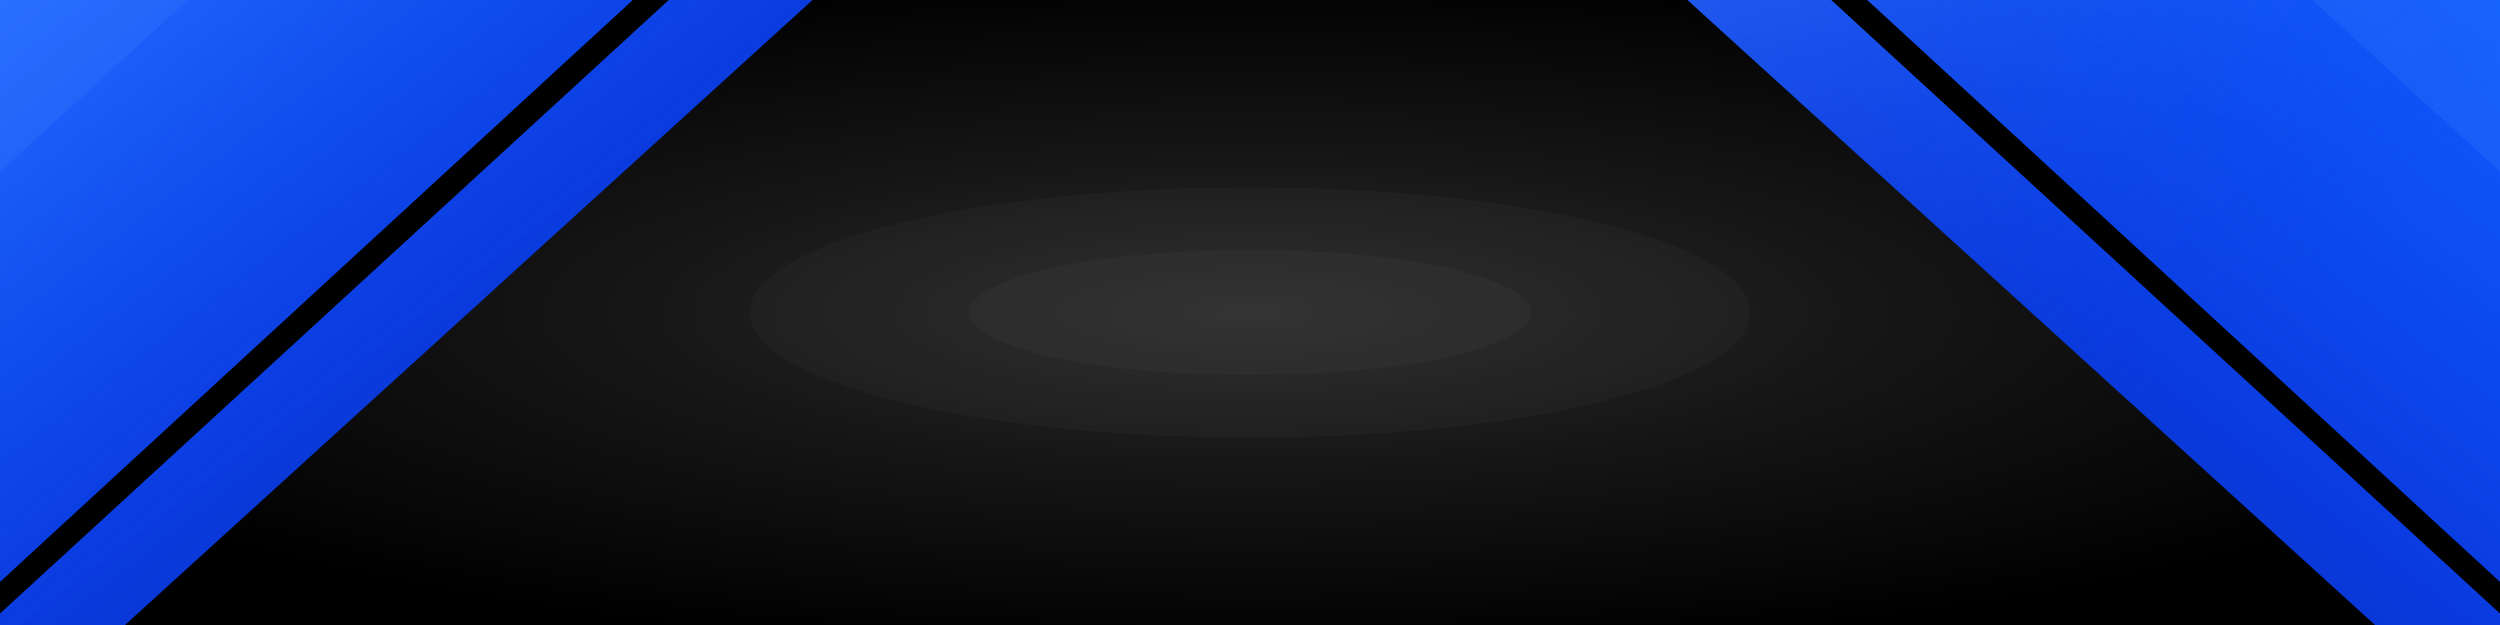
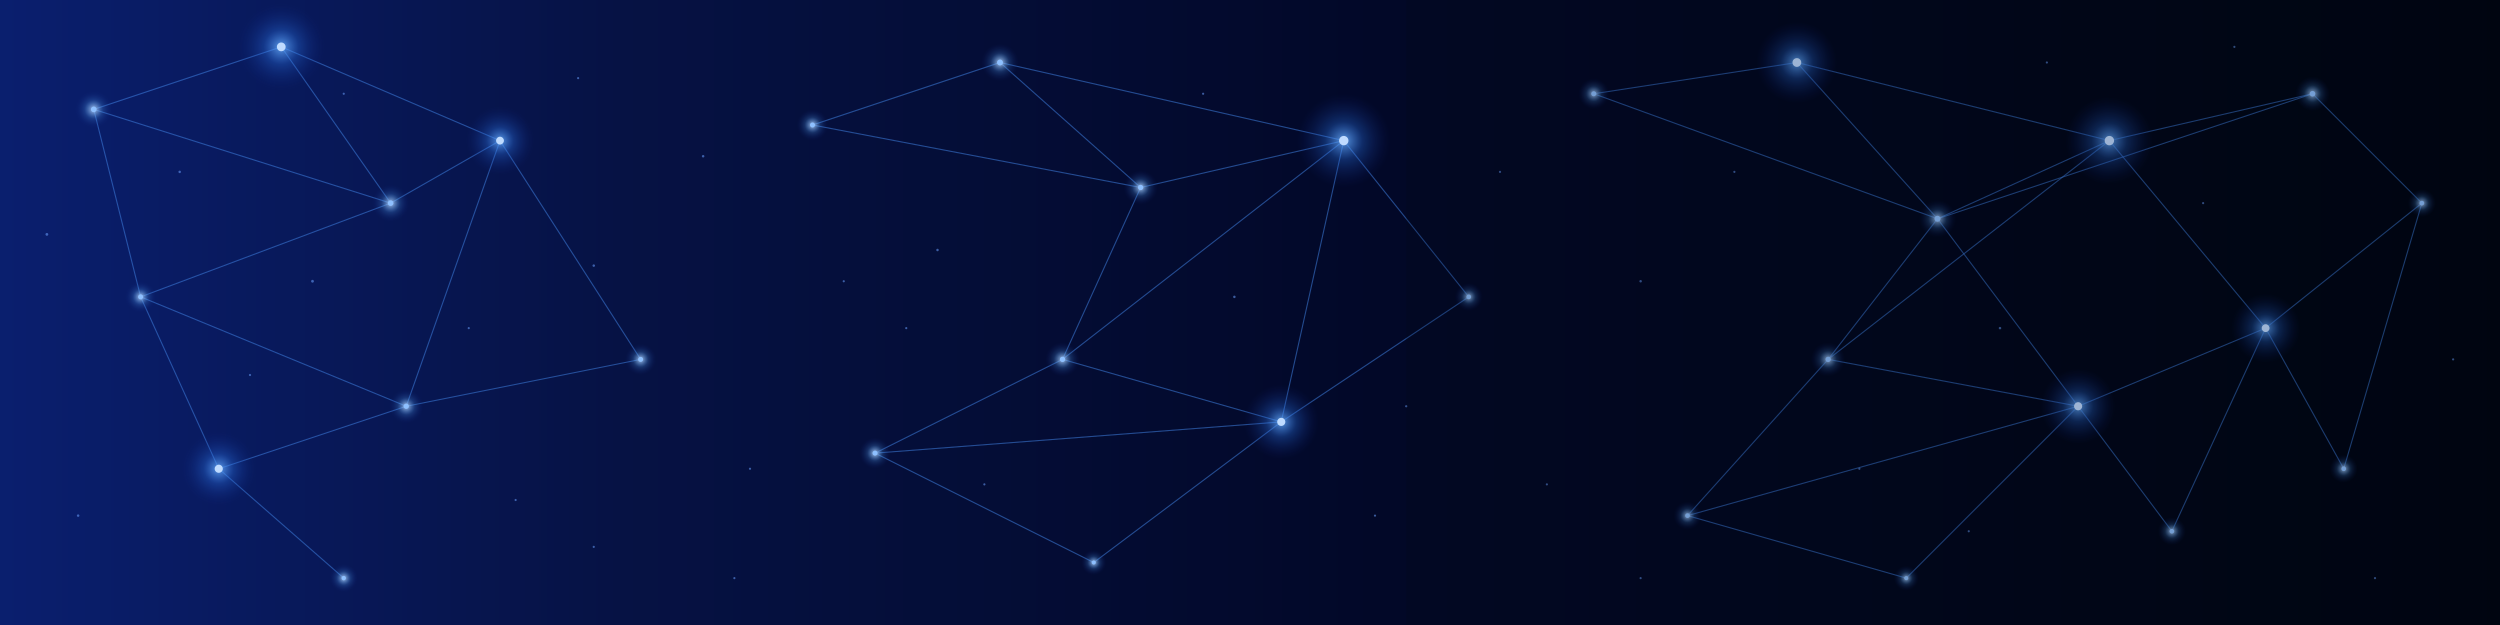
<svg xmlns="http://www.w3.org/2000/svg" viewBox="0 0 1600 400" preserveAspectRatio="xMidYMid slice">
  <defs>
-     <radialGradient id="coreGlow" cx="50%" cy="50%" r="55%">
-       <stop offset="0%" stop-color="#2E2E2E" />
-       <stop offset="45%" stop-color="#161616" />
-       <stop offset="100%" stop-color="#000000" />
+     <linearGradient id="nightBg" x1="0%" y1="0%" x2="100%" y2="0%">
+       <stop offset="0%" stop-color="#0A1F6F" />
+       <stop offset="25%" stop-color="#061244" />
+       <stop offset="55%" stop-color="#020828" />
+       <stop offset="100%" stop-color="#000510" />
+     </linearGradient>
+     <radialGradient id="nodeGlow" cx="50%" cy="50%" r="50%">
+       <stop offset="0%" stop-color="#6AB0FF" stop-opacity="0.85" />
+       <stop offset="40%" stop-color="#2A70E0" stop-opacity="0.35" />
+       <stop offset="100%" stop-color="#0A2280" stop-opacity="0" />
    </radialGradient>
-     <linearGradient id="blueBandLeft" x1="0%" y1="0%" x2="100%" y2="100%">
-       <stop offset="0%" stop-color="#0F5CFF" />
-       <stop offset="50%" stop-color="#0A3BE0" />
-       <stop offset="100%" stop-color="#0725A8" />
-     </linearGradient>
-     <linearGradient id="blueBandRight" x1="100%" y1="0%" x2="0%" y2="100%">
-       <stop offset="0%" stop-color="#0F5CFF" />
-       <stop offset="50%" stop-color="#0A3BE0" />
-       <stop offset="100%" stop-color="#0725A8" />
-     </linearGradient>
-     <linearGradient id="blueShine" x1="0%" y1="0%" x2="100%" y2="100%">
-       <stop offset="0%" stop-color="#3A7BFF" stop-opacity="0.45" />
-       <stop offset="60%" stop-color="#0A3BE0" stop-opacity="0" />
-     </linearGradient>
+     <radialGradient id="starGlow" cx="50%" cy="50%" r="50%">
+       <stop offset="0%" stop-color="#BFDBFF" stop-opacity="0.9" />
+       <stop offset="50%" stop-color="#4A90E2" stop-opacity="0.25" />
+       <stop offset="100%" stop-color="#0A2280" stop-opacity="0" />
+     </radialGradient>
  </defs>
-   <rect width="1600" height="400" fill="url(#coreGlow)" />
-   <polygon points="0,0 520,0 80,400 0,400" fill="url(#blueBandLeft)" />
-   <polygon points="0,0 520,0 80,400 0,400" fill="url(#blueShine)" />
-   <polygon points="405,0 428,0 -8,400 -30,400" fill="#000000" />
-   <polygon points="0,0 120,0 0,110" fill="#4A8BFF" opacity="0.18" />
-   <polygon points="1080,0 1600,0 1600,400 1520,400" fill="url(#blueBandRight)" />
-   <polygon points="1080,0 1600,0 1600,400 1520,400" fill="url(#blueShine)" />
-   <polygon points="1172,0 1195,0 1630,400 1608,400" fill="#000000" />
-   <polygon points="1480,0 1600,0 1600,110" fill="#4A8BFF" opacity="0.18" />
-   <ellipse cx="800" cy="200" rx="320" ry="80" fill="#3A3A3A" opacity="0.18" />
-   <ellipse cx="800" cy="200" rx="180" ry="40" fill="#4A4A4A" opacity="0.14" />
+   <rect width="1600" height="400" fill="url(#nightBg)" />
+   <g stroke="#3E7FE0" stroke-width="0.7" stroke-opacity="0.55" fill="none">
+     <line x1="60" y1="70" x2="180" y2="30" />
+     <line x1="180" y1="30" x2="250" y2="130" />
+     <line x1="250" y1="130" x2="60" y2="70" />
+     <line x1="180" y1="30" x2="320" y2="90" />
+     <line x1="320" y1="90" x2="250" y2="130" />
+     <line x1="60" y1="70" x2="90" y2="190" />
+     <line x1="90" y1="190" x2="250" y2="130" />
+     <line x1="90" y1="190" x2="140" y2="300" />
+     <line x1="140" y1="300" x2="260" y2="260" />
+     <line x1="260" y1="260" x2="90" y2="190" />
+     <line x1="260" y1="260" x2="320" y2="90" />
+     <line x1="260" y1="260" x2="410" y2="230" />
+     <line x1="410" y1="230" x2="320" y2="90" />
+     <line x1="140" y1="300" x2="220" y2="370" />
+     <line x1="520" y1="80" x2="640" y2="40" />
+     <line x1="640" y1="40" x2="730" y2="120" />
+     <line x1="730" y1="120" x2="520" y2="80" />
+     <line x1="640" y1="40" x2="860" y2="90" />
+     <line x1="860" y1="90" x2="730" y2="120" />
+     <line x1="730" y1="120" x2="680" y2="230" />
+     <line x1="680" y1="230" x2="860" y2="90" />
+     <line x1="680" y1="230" x2="820" y2="270" />
+     <line x1="820" y1="270" x2="860" y2="90" />
+     <line x1="820" y1="270" x2="940" y2="190" />
+     <line x1="940" y1="190" x2="860" y2="90" />
+     <line x1="680" y1="230" x2="560" y2="290" />
+     <line x1="560" y1="290" x2="820" y2="270" />
+     <line x1="820" y1="270" x2="700" y2="360" />
+     <line x1="700" y1="360" x2="560" y2="290" />
+     <line x1="1020" y1="60" x2="1150" y2="40" />
+     <line x1="1150" y1="40" x2="1240" y2="140" />
+     <line x1="1240" y1="140" x2="1020" y2="60" />
+     <line x1="1150" y1="40" x2="1350" y2="90" />
+     <line x1="1350" y1="90" x2="1240" y2="140" />
+     <line x1="1350" y1="90" x2="1480" y2="60" />
+     <line x1="1480" y1="60" x2="1240" y2="140" />
+     <line x1="1240" y1="140" x2="1170" y2="230" />
+     <line x1="1170" y1="230" x2="1350" y2="90" />
+     <line x1="1170" y1="230" x2="1330" y2="260" />
+     <line x1="1330" y1="260" x2="1240" y2="140" />
+     <line x1="1330" y1="260" x2="1450" y2="210" />
+     <line x1="1450" y1="210" x2="1350" y2="90" />
+     <line x1="1450" y1="210" x2="1550" y2="130" />
+     <line x1="1550" y1="130" x2="1480" y2="60" />
+     <line x1="1170" y1="230" x2="1080" y2="330" />
+     <line x1="1080" y1="330" x2="1330" y2="260" />
+     <line x1="1330" y1="260" x2="1220" y2="370" />
+     <line x1="1220" y1="370" x2="1080" y2="330" />
+     <line x1="1450" y1="210" x2="1390" y2="340" />
+     <line x1="1390" y1="340" x2="1330" y2="260" />
+     <line x1="1550" y1="130" x2="1500" y2="300" />
+     <line x1="1500" y1="300" x2="1450" y2="210" />
+   </g>
+   <circle cx="180" cy="30" r="28" fill="url(#nodeGlow)" />
+   <circle cx="320" cy="90" r="22" fill="url(#nodeGlow)" />
+   <circle cx="140" cy="300" r="24" fill="url(#nodeGlow)" />
+   <circle cx="860" cy="90" r="30" fill="url(#nodeGlow)" />
+   <circle cx="820" cy="270" r="24" fill="url(#nodeGlow)" />
+   <circle cx="1150" cy="40" r="26" fill="url(#nodeGlow)" />
+   <circle cx="1350" cy="90" r="28" fill="url(#nodeGlow)" />
+   <circle cx="1330" cy="260" r="24" fill="url(#nodeGlow)" />
+   <circle cx="1450" cy="210" r="22" fill="url(#nodeGlow)" />
+   <circle cx="60" cy="70" r="12" fill="url(#starGlow)" />
+   <circle cx="250" cy="130" r="12" fill="url(#starGlow)" />
+   <circle cx="90" cy="190" r="10" fill="url(#starGlow)" />
+   <circle cx="260" cy="260" r="11" fill="url(#starGlow)" />
+   <circle cx="410" cy="230" r="10" fill="url(#starGlow)" />
+   <circle cx="220" cy="370" r="9" fill="url(#starGlow)" />
+   <circle cx="520" cy="80" r="10" fill="url(#starGlow)" />
+   <circle cx="640" cy="40" r="12" fill="url(#starGlow)" />
+   <circle cx="730" cy="120" r="11" fill="url(#starGlow)" />
+   <circle cx="680" cy="230" r="11" fill="url(#starGlow)" />
+   <circle cx="940" cy="190" r="9" fill="url(#starGlow)" />
+   <circle cx="560" cy="290" r="10" fill="url(#starGlow)" />
+   <circle cx="700" cy="360" r="8" fill="url(#starGlow)" />
+   <circle cx="1020" cy="60" r="10" fill="url(#starGlow)" />
+   <circle cx="1240" cy="140" r="12" fill="url(#starGlow)" />
+   <circle cx="1480" cy="60" r="11" fill="url(#starGlow)" />
+   <circle cx="1170" cy="230" r="11" fill="url(#starGlow)" />
+   <circle cx="1550" cy="130" r="9" fill="url(#starGlow)" />
+   <circle cx="1080" cy="330" r="9" fill="url(#starGlow)" />
+   <circle cx="1220" cy="370" r="8" fill="url(#starGlow)" />
+   <circle cx="1390" cy="340" r="9" fill="url(#starGlow)" />
+   <circle cx="1500" cy="300" r="9" fill="url(#starGlow)" />
+   <g fill="#BFDBFF">
+     <circle cx="180" cy="30" r="2.8" />
+     <circle cx="320" cy="90" r="2.5" />
+     <circle cx="140" cy="300" r="2.6" />
+     <circle cx="860" cy="90" r="3" />
+     <circle cx="820" cy="270" r="2.6" />
+     <circle cx="1150" cy="40" r="2.8" />
+     <circle cx="1350" cy="90" r="3" />
+     <circle cx="1330" cy="260" r="2.6" />
+     <circle cx="1450" cy="210" r="2.5" />
+   </g>
+   <g fill="#8EC0FF">
+     <circle cx="60" cy="70" r="1.8" />
+     <circle cx="250" cy="130" r="1.8" />
+     <circle cx="90" cy="190" r="1.6" />
+     <circle cx="260" cy="260" r="1.7" />
+     <circle cx="410" cy="230" r="1.6" />
+     <circle cx="220" cy="370" r="1.4" />
+     <circle cx="520" cy="80" r="1.6" />
+     <circle cx="640" cy="40" r="1.9" />
+     <circle cx="730" cy="120" r="1.7" />
+     <circle cx="680" cy="230" r="1.7" />
+     <circle cx="940" cy="190" r="1.5" />
+     <circle cx="560" cy="290" r="1.6" />
+     <circle cx="700" cy="360" r="1.3" />
+     <circle cx="1020" cy="60" r="1.6" />
+     <circle cx="1240" cy="140" r="1.9" />
+     <circle cx="1480" cy="60" r="1.8" />
+     <circle cx="1170" cy="230" r="1.7" />
+     <circle cx="1550" cy="130" r="1.5" />
+     <circle cx="1080" cy="330" r="1.5" />
+     <circle cx="1220" cy="370" r="1.3" />
+     <circle cx="1390" cy="340" r="1.5" />
+     <circle cx="1500" cy="300" r="1.5" />
+   </g>
+   <g fill="#6AA0FF" opacity="0.55">
+     <circle cx="30" cy="150" r="0.9" />
+     <circle cx="115" cy="110" r="0.8" />
+     <circle cx="200" cy="180" r="0.9" />
+     <circle cx="370" cy="50" r="0.7" />
+     <circle cx="380" cy="170" r="0.8" />
+     <circle cx="450" cy="100" r="0.8" />
+     <circle cx="300" cy="210" r="0.7" />
+     <circle cx="160" cy="240" r="0.7" />
+     <circle cx="220" cy="60" r="0.7" />
+     <circle cx="50" cy="330" r="0.8" />
+     <circle cx="330" cy="320" r="0.7" />
+     <circle cx="480" cy="300" r="0.7" />
+     <circle cx="600" cy="160" r="0.8" />
+     <circle cx="580" cy="210" r="0.7" />
+     <circle cx="770" cy="60" r="0.7" />
+     <circle cx="790" cy="190" r="0.8" />
+     <circle cx="900" cy="260" r="0.7" />
+     <circle cx="960" cy="110" r="0.7" />
+     <circle cx="880" cy="330" r="0.7" />
+     <circle cx="630" cy="310" r="0.7" />
+     <circle cx="540" cy="180" r="0.7" />
+     <circle cx="470" cy="370" r="0.7" />
+     <circle cx="990" cy="310" r="0.7" />
+     <circle cx="1050" cy="180" r="0.8" />
+     <circle cx="1110" cy="110" r="0.7" />
+     <circle cx="1190" cy="300" r="0.7" />
+     <circle cx="1280" cy="210" r="0.8" />
+     <circle cx="1310" cy="40" r="0.7" />
+     <circle cx="1410" cy="130" r="0.7" />
+     <circle cx="1430" cy="30" r="0.7" />
+     <circle cx="1520" cy="370" r="0.7" />
+     <circle cx="1570" cy="230" r="0.7" />
+     <circle cx="1260" cy="340" r="0.7" />
+     <circle cx="1050" cy="370" r="0.7" />
+     <circle cx="380" cy="350" r="0.7" />
+   </g>
+   <rect x="900" y="0" width="700" height="400" fill="#000510" opacity="0.18" />
</svg>
